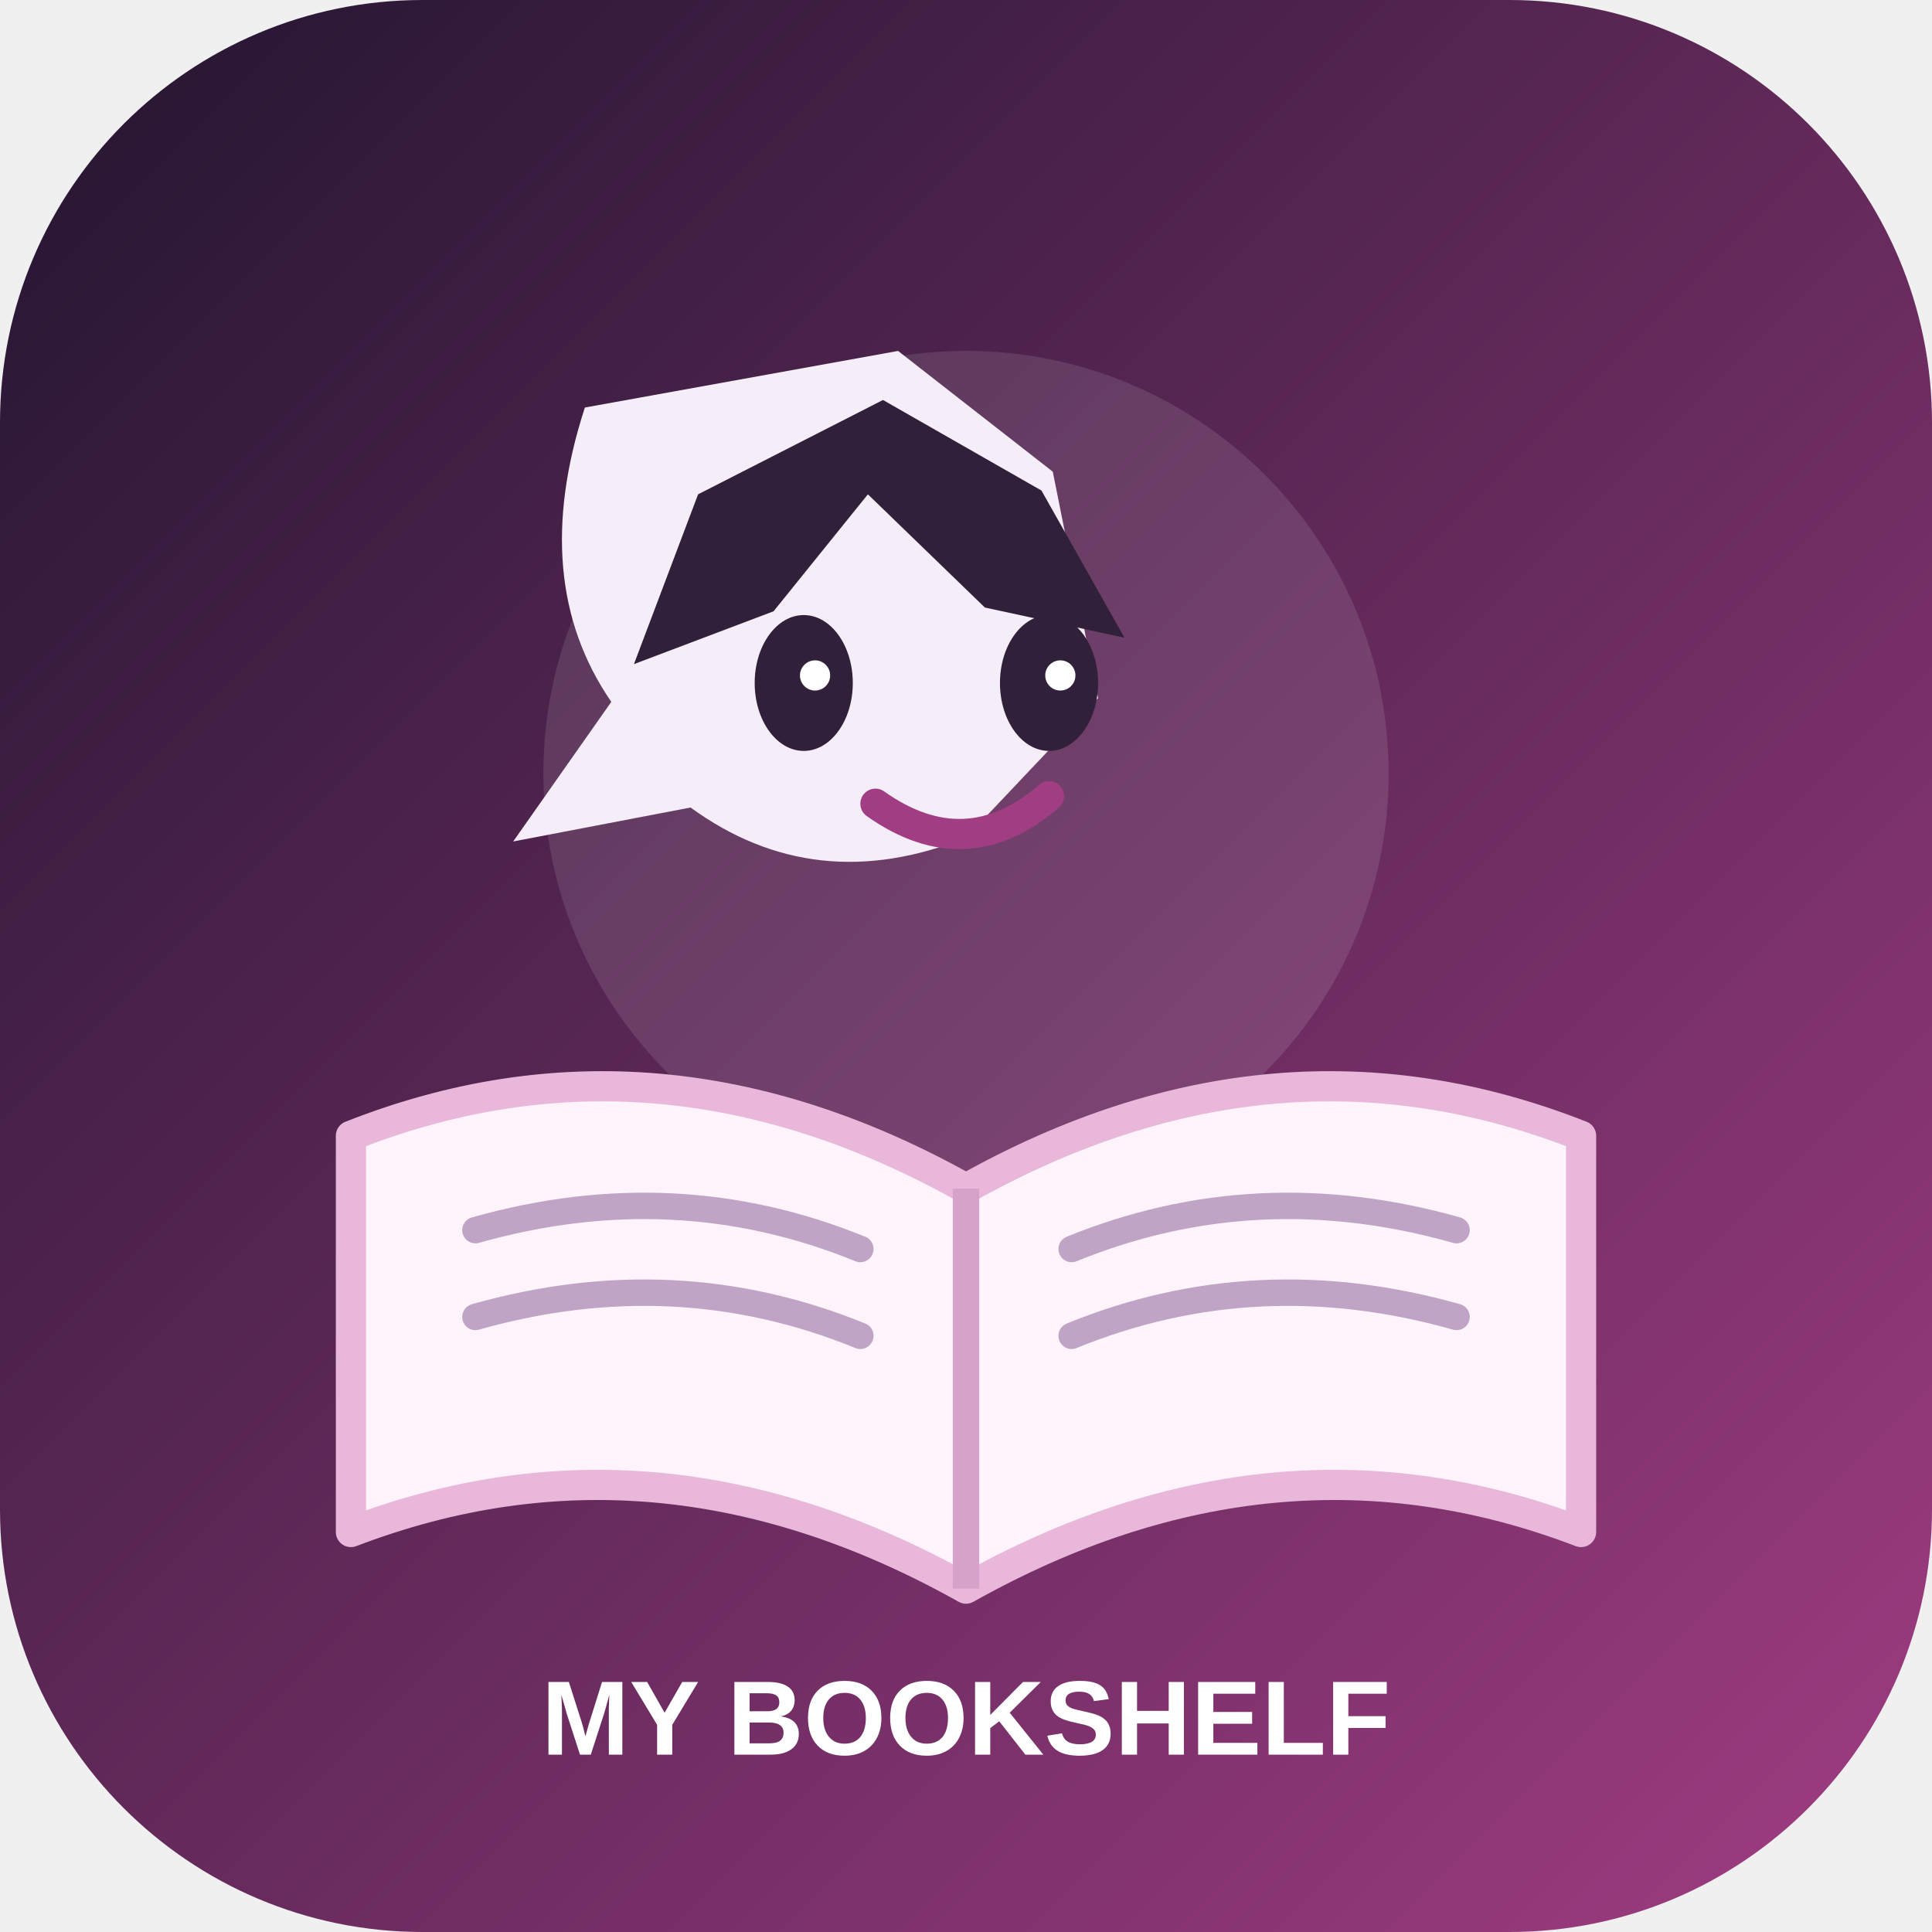
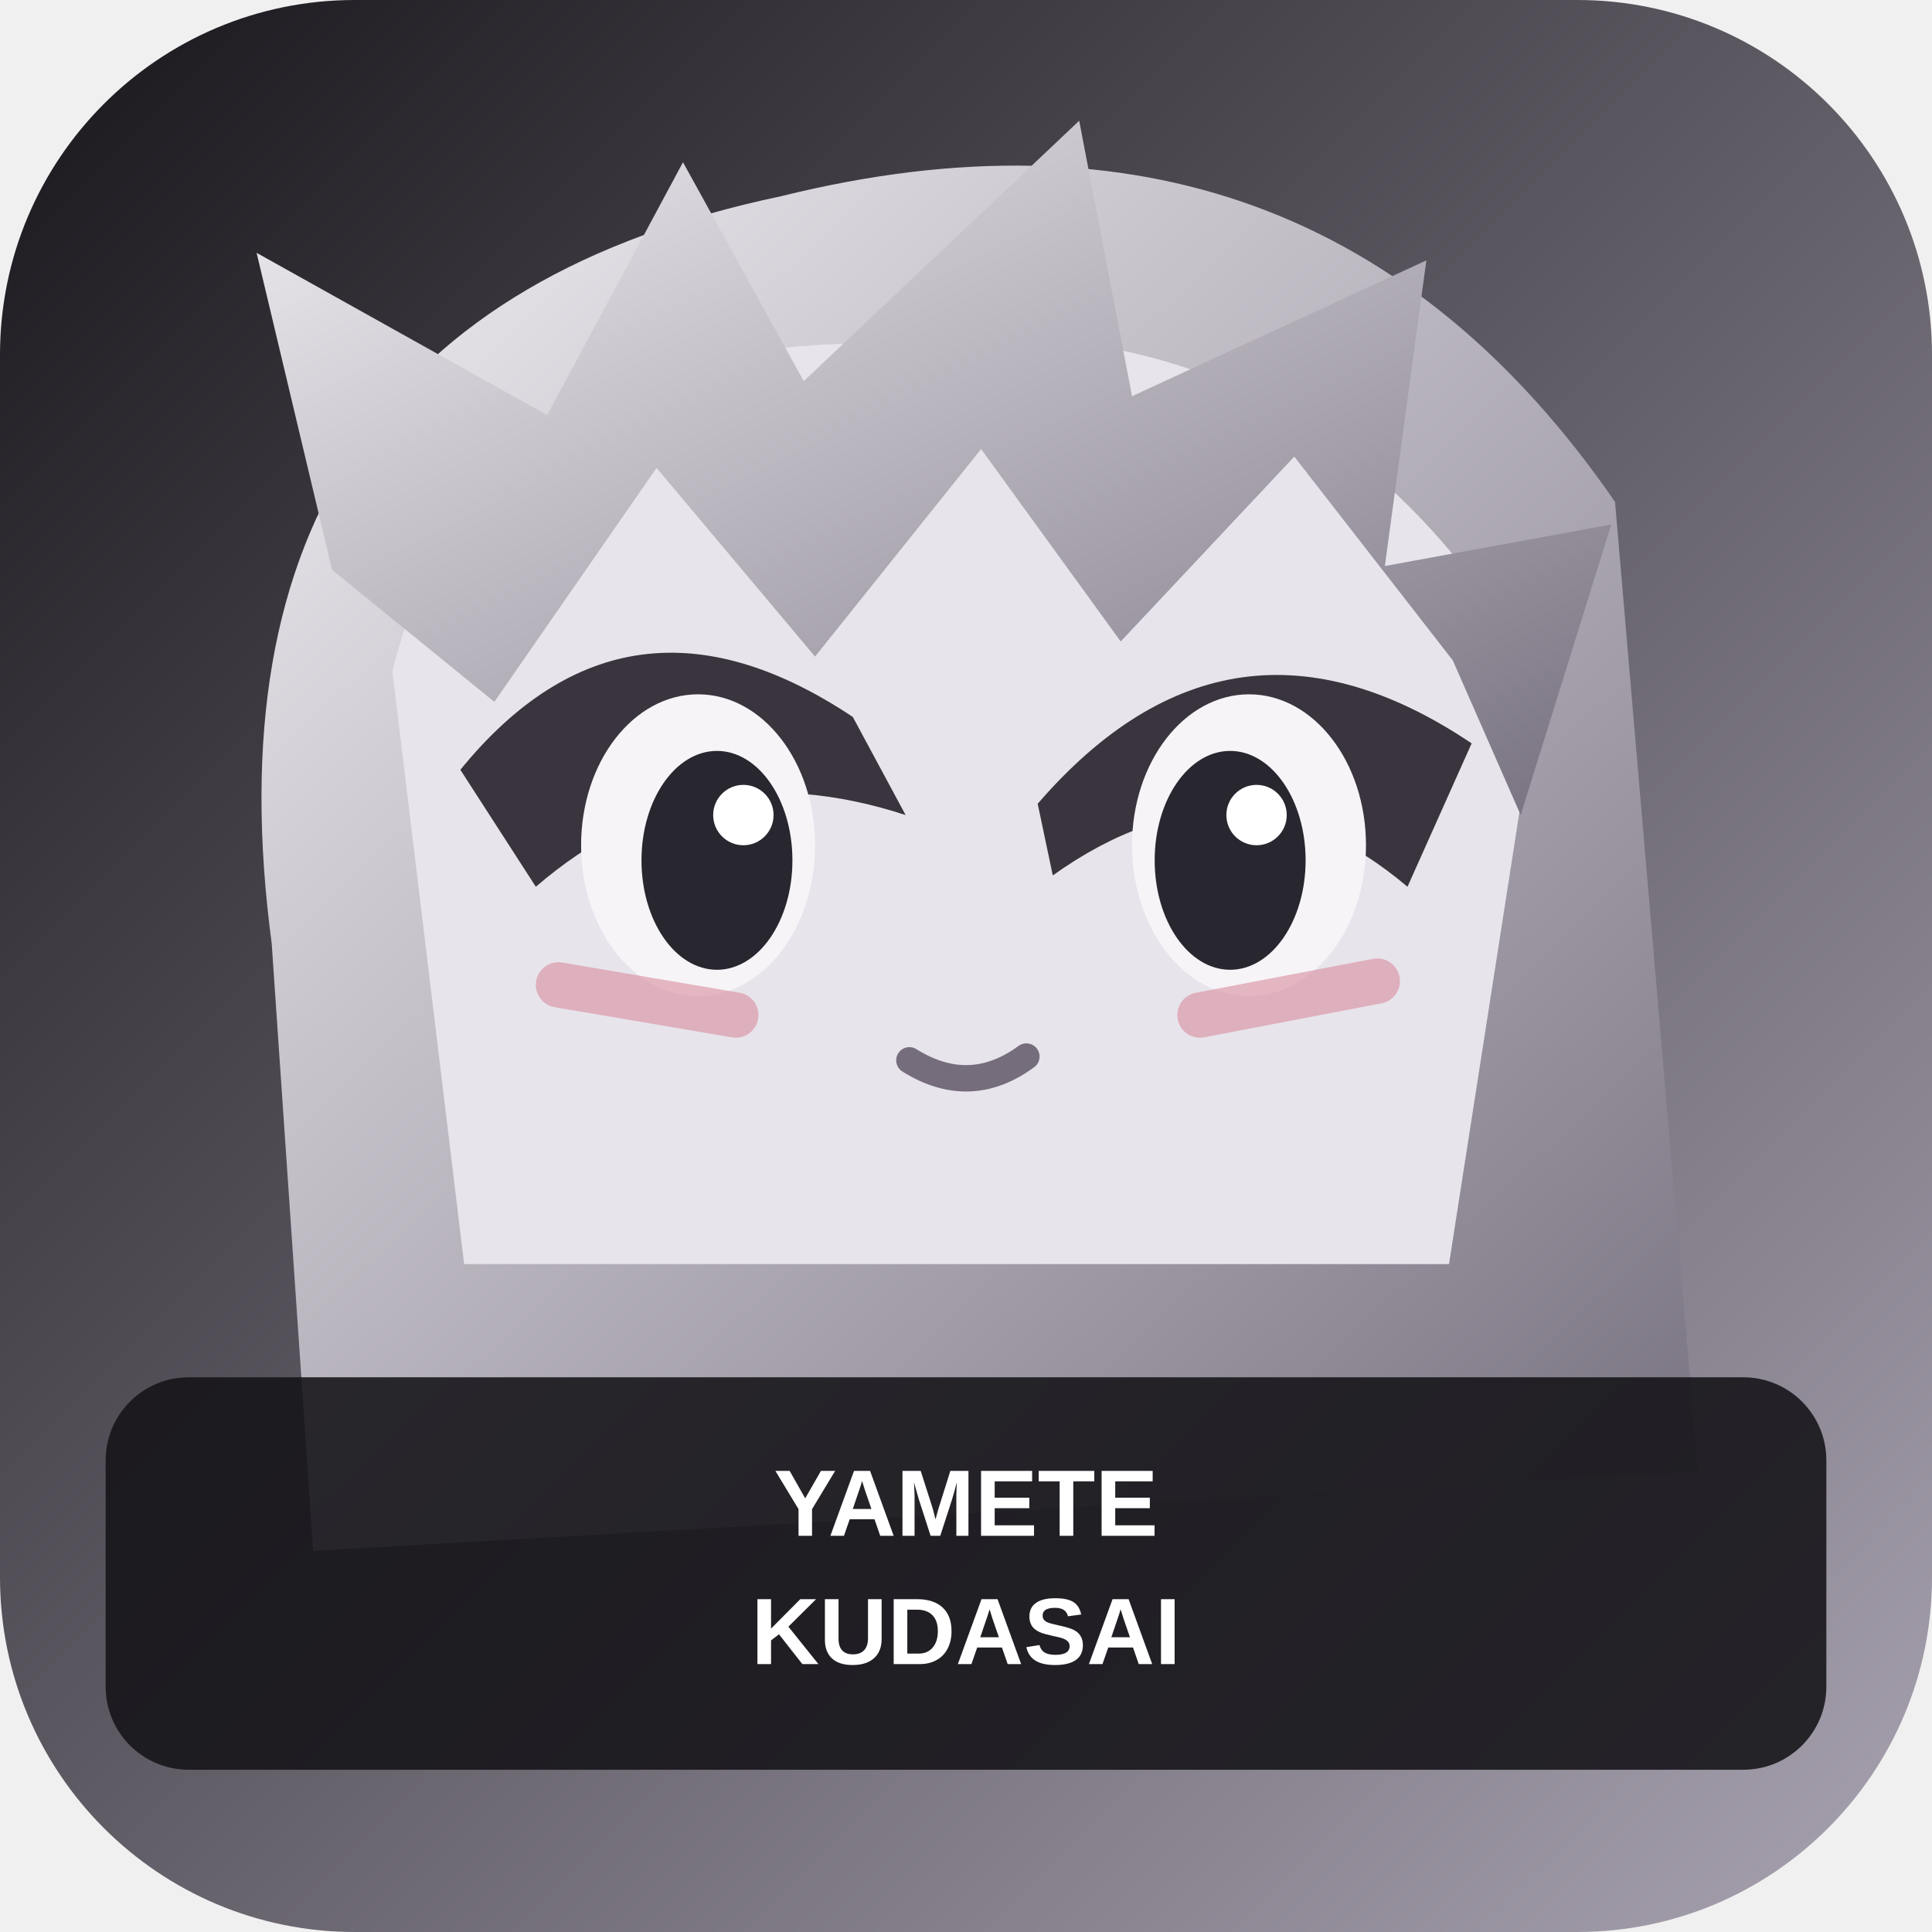
<svg xmlns="http://www.w3.org/2000/svg" viewBox="0 0 512 512">
  <defs>
-     <linearGradient id="g" x1="0" y1="0" x2="1" y2="1">
-       <stop stop-color="#21152f" />
-       <stop offset="1" stop-color="#a13d83" />
+     <linearGradient id="bg" x1="0" y1="0" x2="1" y2="1">
+       <stop stop-color="#17151a" />
+       <stop offset="1" stop-color="#aaa4b2" />
+     </linearGradient>
+     <linearGradient id="hair" x1="0" y1="0" x2="1" y2="1">
+       <stop stop-color="#f1eef3" />
+       <stop offset="1" stop-color="#77717f" />
    </linearGradient>
  </defs>
-   <rect width="512" height="512" rx="112" fill="url(#g)" />
-   <circle cx="256" cy="205" r="112" fill="#f8eaf5" opacity=".12" />
-   <path d="M155 108q-15 46 7 78l-26 37 47-9q33 24 73 8l35-37-12-60-41-32-83 15z" fill="#f5edf8" />
-   <path d="M185 131l-17 45 37-14 25-31 31 30 37 8-22-39-42-24z" fill="#302039" />
-   <ellipse cx="213" cy="181" rx="13" ry="18" fill="#302039" />
-   <ellipse cx="278" cy="181" rx="13" ry="18" fill="#302039" />
-   <circle cx="216" cy="179" r="4" fill="#fff" />
-   <circle cx="281" cy="179" r="4" fill="#fff" />
-   <path d="M232 213q24 17 46-2" fill="none" stroke="#a13d83" stroke-width="8" stroke-linecap="round" />
-   <path d="M93 301q81-32 163 14 82-46 163-14v105q-81-31-163 15-82-46-163-15z" fill="#fff4fb" stroke="#e8b7d9" stroke-width="8" stroke-linejoin="round" />
-   <path d="M256 315v106" stroke="#d6a2ca" stroke-width="7" />
-   <path d="M126 326q53-15 102 5M126 349q53-15 102 5M284 331q49-20 102-5M284 354q49-20 102-5" fill="none" stroke="#bfa4c5" stroke-width="7" stroke-linecap="round" />
-   <text x="256" y="465" font-family="Arial,sans-serif" font-size="28" font-weight="700" text-anchor="middle" fill="#fff">MY BOOKSHELF</text>
+   <rect width="512" height="512" rx="94" fill="url(#bg)" />
+   <path d="M72 250Q50 85 207 52Q348 17 428 133L450 390 83 411Z" fill="url(#hair)" />
+   <path d="M104 178Q125 91 231 91Q350 76 408 181L384 335 123 335Z" fill="#e8e4ec" />
+   <path d="M122 204Q166 150 226 190L240 216Q185 198 142 235Z" fill="#39343e" />
+   <path d="M275 213Q326 154 390 197L373 235Q328 197 279 232Z" fill="#39343e" />
+   <ellipse cx="185" cy="224" rx="31" ry="40" fill="#f7f4f8" />
+   <ellipse cx="331" cy="224" rx="31" ry="40" fill="#f7f4f8" />
+   <ellipse cx="190" cy="228" rx="20" ry="29" fill="#28262f" />
+   <ellipse cx="326" cy="228" rx="20" ry="29" fill="#28262f" />
+   <circle cx="197" cy="216" r="8" fill="#fff" />
+   <circle cx="333" cy="216" r="8" fill="#fff" />
+   <path d="M241 281Q257 291 272 280" fill="none" stroke="#756d7b" stroke-width="7" stroke-linecap="round" />
+   <path d="M148 261l47 8M318 269l47-9" stroke="#d78c9d" stroke-width="12" stroke-linecap="round" opacity=".6" />
+   <path d="M88 151L68 67 145 110 181 43 213 101 286 32 300 105 378 69 367 150 427 139 403 216 385 175 343 121 297 170 260 119 216 174 174 124 131 186Z" fill="url(#hair)" />
+   <rect x="28" y="365" width="456" height="104" rx="22" fill="#141318" opacity=".88" />
+   <text x="256" y="407" font-family="Arial,sans-serif" font-size="25" font-weight="800" text-anchor="middle" fill="#fff">YAMETE</text>
+   <text x="256" y="441" font-family="Arial,sans-serif" font-size="25" font-weight="800" text-anchor="middle" fill="#fff">KUDASAI</text>
</svg>
